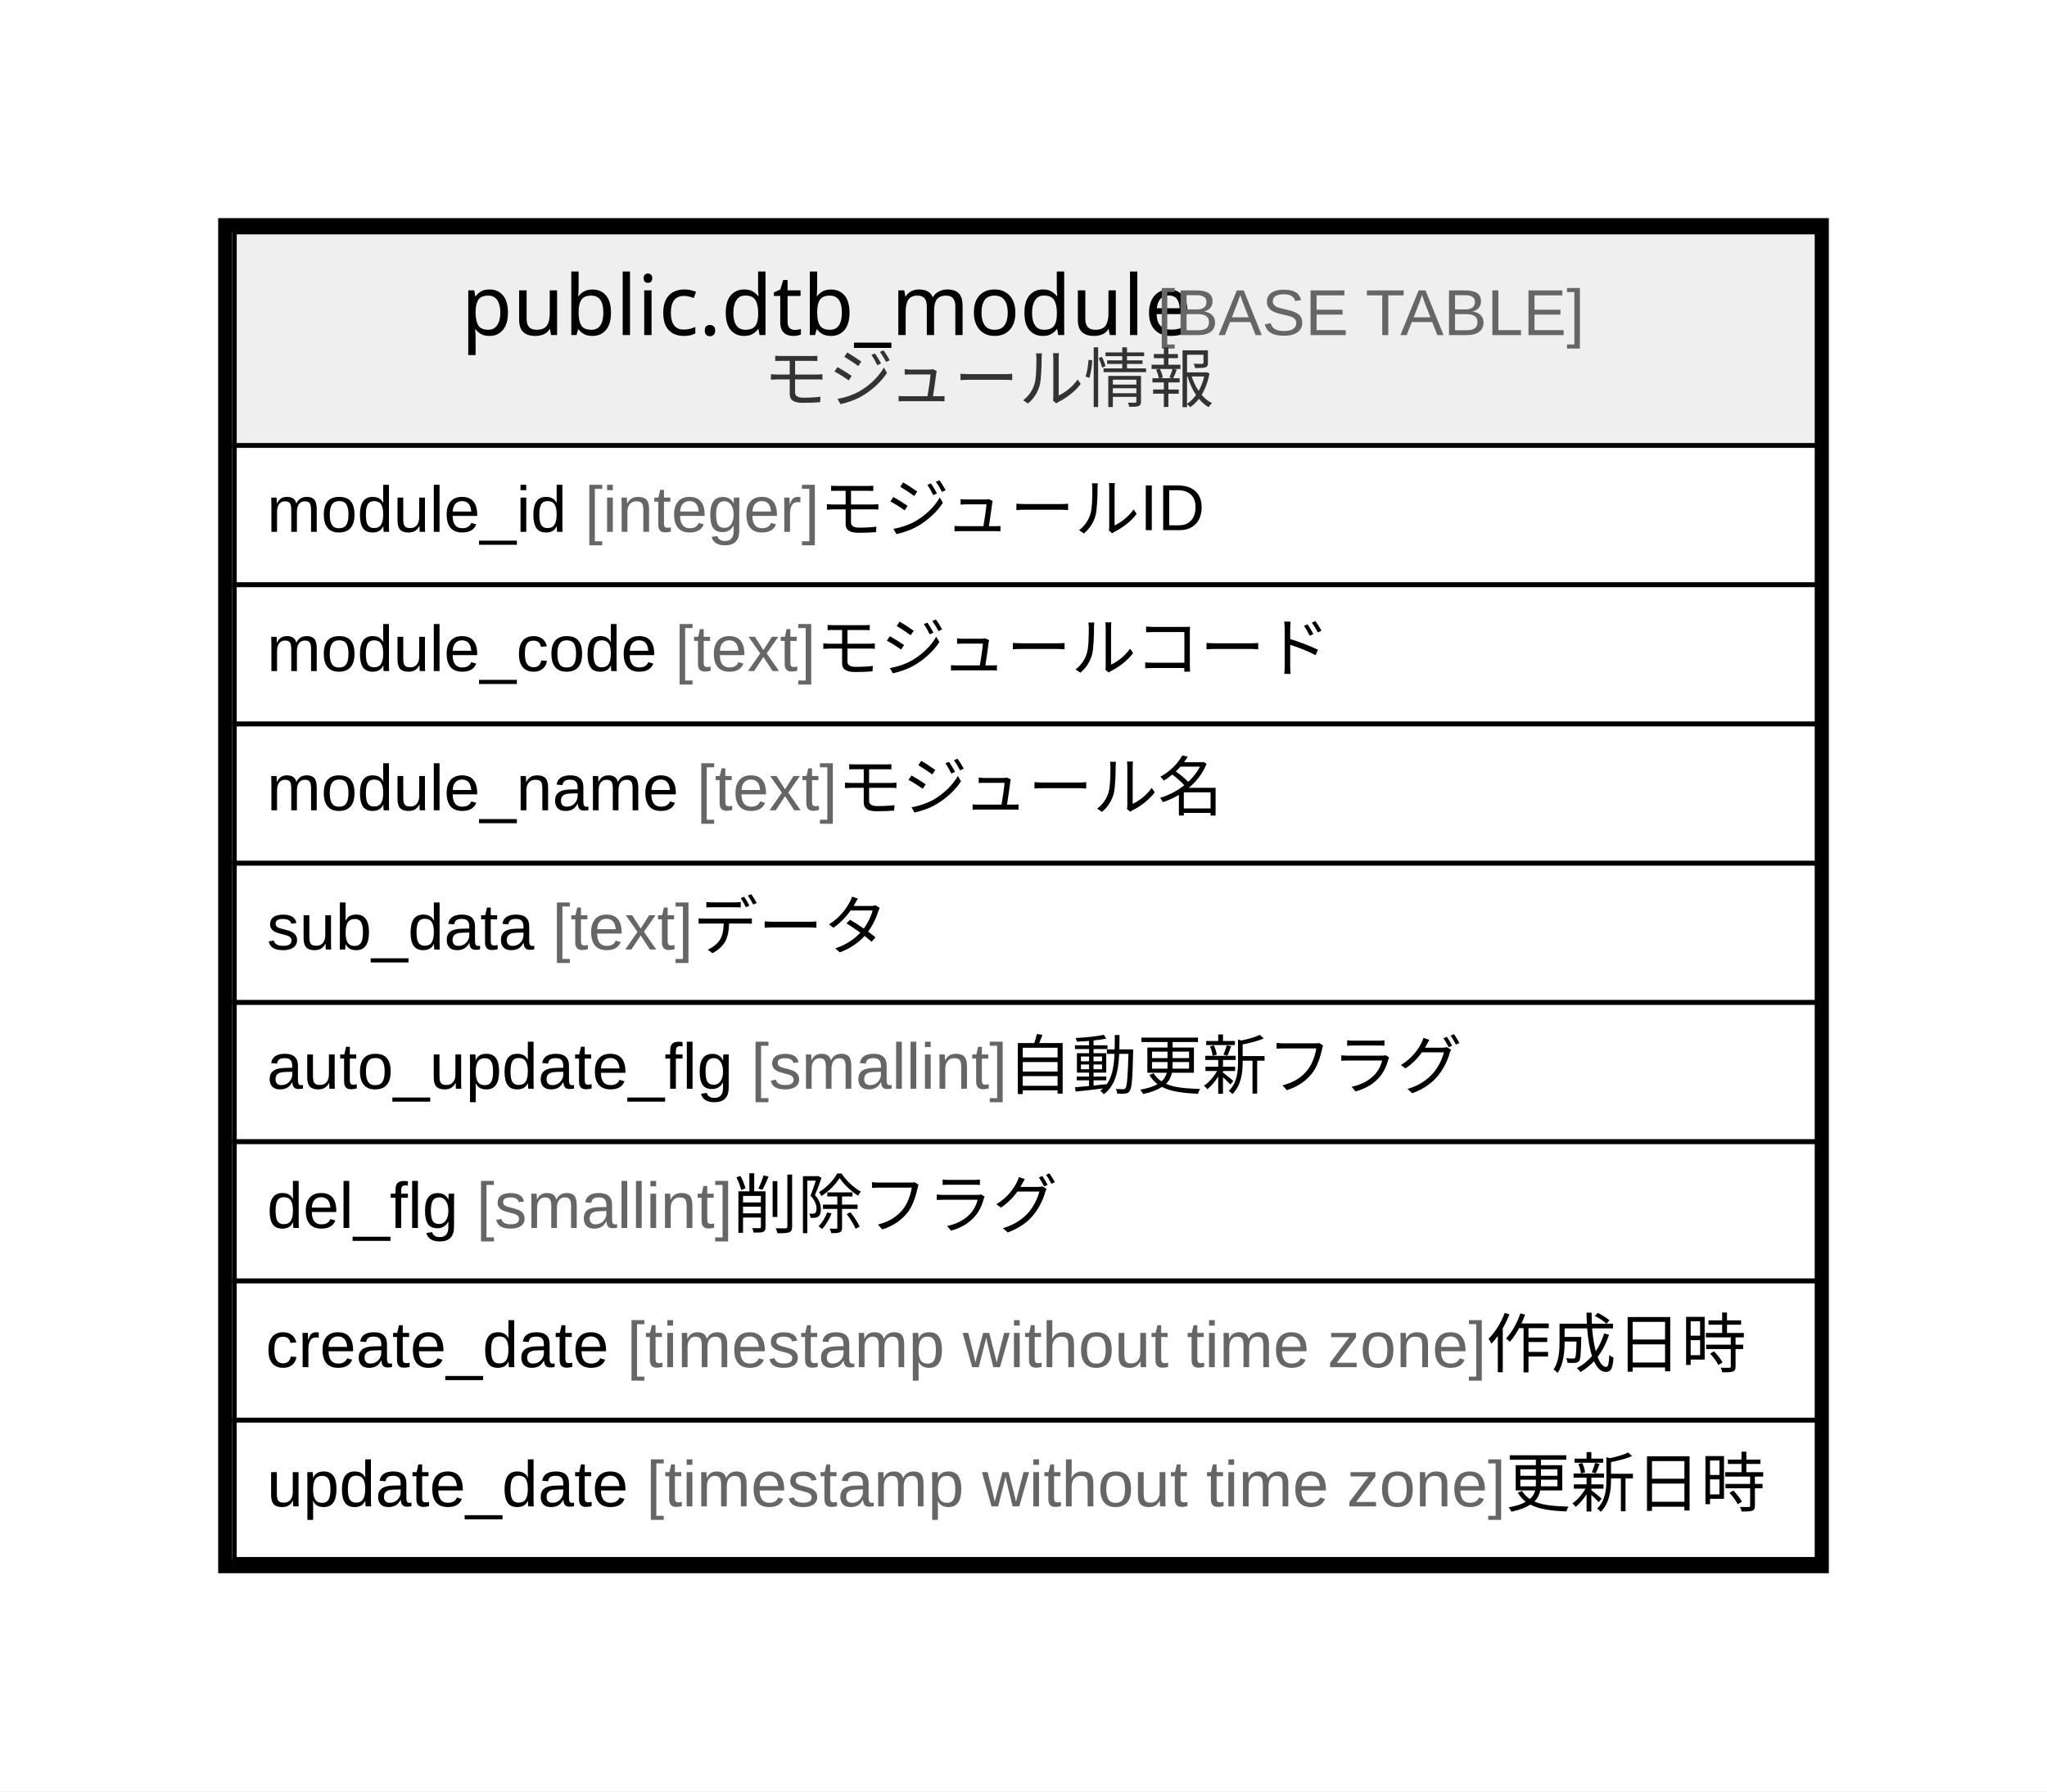
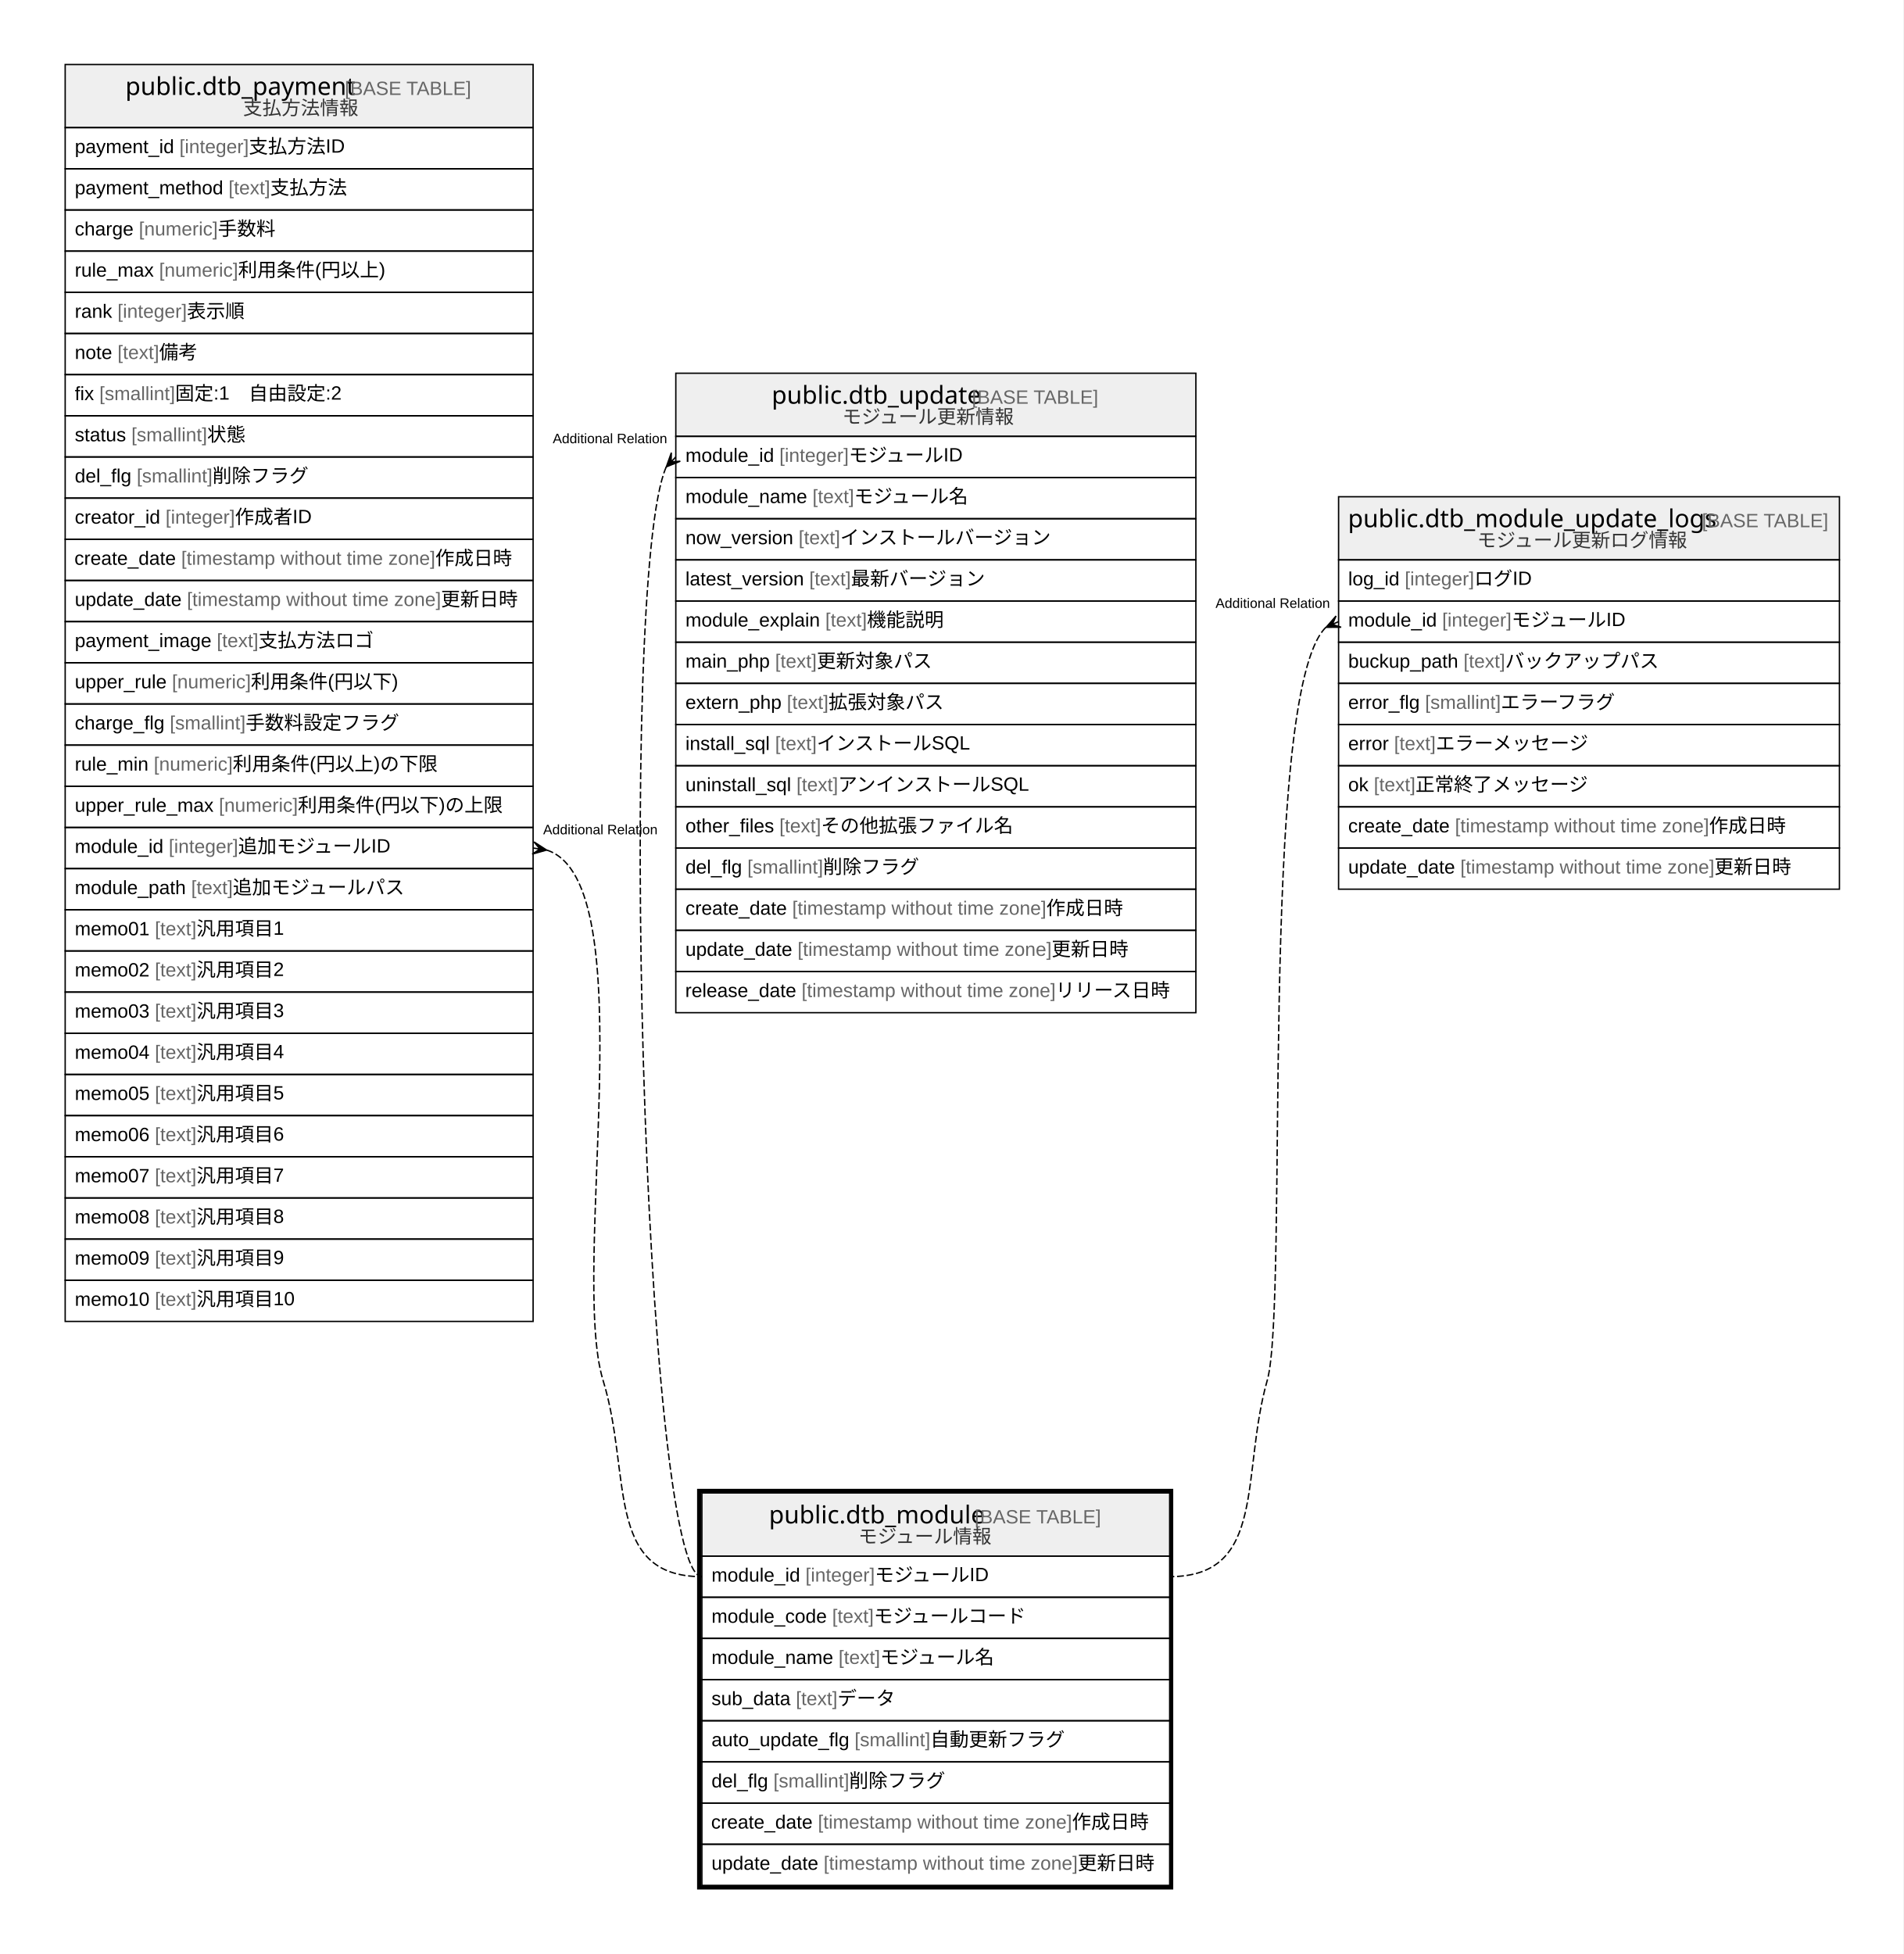
- <svg xmlns="http://www.w3.org/2000/svg" width="441pt" height="386pt" viewBox="0.00 0.00 441.00 386.00">
-   <g id="graph0" class="graph" transform="scale(1 1) rotate(0) translate(4 382)">
-     <polygon fill="#ffffff" stroke="transparent" points="-4,4 -4,-382 437,-382 437,4 -4,4" />
+ <svg xmlns="http://www.w3.org/2000/svg" width="1387pt" height="1424pt" viewBox="0.00 0.00 1387.00 1424.00">
+   <g id="graph0" class="graph" transform="scale(1 1) rotate(0) translate(4 1420)">
+     <polygon fill="#ffffff" stroke="transparent" points="-4,4 -4,-1420 1383,-1420 1383,4 -4,4" />
    <g id="node1" class="node">
-       <polygon fill="#efefef" stroke="transparent" points="46.5,-286 46.5,-332 387.5,-332 387.5,-286 46.5,-286" />
-       <polygon fill="none" stroke="#000000" points="46.5,-286 46.5,-332 387.5,-332 387.5,-286 46.5,-286" />
-       <text text-anchor="start" x="95.353" y="-309.8" font-family="Arial Bold" font-size="18.00" fill="#000000">public.dtb_module</text>
-       <text text-anchor="start" x="241.394" y="-309.8" font-family="Arial" font-size="14.00" fill="#000000"> </text>
-       <text text-anchor="start" x="245.284" y="-309.8" font-family="Arial" font-size="14.00" fill="#666666">[BASE TABLE]</text>
-       <text text-anchor="start" x="160.482" y="-295.4" font-family="Arial" font-size="14.00" fill="#333333">モジュール情報</text>
-       <polygon fill="none" stroke="#000000" points="46.5,-256 46.5,-286 387.5,-286 387.5,-256 46.5,-256" />
-       <text text-anchor="start" x="53.5" y="-267.4" font-family="Arial" font-size="14.00" fill="#000000">module_id </text>
-       <text text-anchor="start" x="121.96" y="-267.4" font-family="Arial" font-size="14.00" fill="#666666">[integer]</text>
-       <text text-anchor="start" x="172.529" y="-267.4" font-family="Arial" font-size="14.00" fill="#000000"> モジュールID</text>
-       <polygon fill="none" stroke="#000000" points="46.5,-226 46.5,-256 387.5,-256 387.5,-226 46.5,-226" />
-       <text text-anchor="start" x="53.5" y="-237.4" font-family="Arial" font-size="14.00" fill="#000000">module_code </text>
-       <text text-anchor="start" x="141.419" y="-237.4" font-family="Arial" font-size="14.00" fill="#666666">[text]</text>
-       <text text-anchor="start" x="171.764" y="-237.4" font-family="Arial" font-size="14.00" fill="#000000"> モジュールコード</text>
-       <polygon fill="none" stroke="#000000" points="46.5,-196 46.5,-226 387.5,-226 387.5,-196 46.5,-196" />
-       <text text-anchor="start" x="53.5" y="-207.4" font-family="Arial" font-size="14.00" fill="#000000">module_name </text>
-       <text text-anchor="start" x="146.079" y="-207.4" font-family="Arial" font-size="14.00" fill="#666666">[text]</text>
-       <text text-anchor="start" x="176.424" y="-207.4" font-family="Arial" font-size="14.00" fill="#000000"> モジュール名</text>
-       <polygon fill="none" stroke="#000000" points="46.5,-166 46.5,-196 387.5,-196 387.5,-166 46.5,-166" />
-       <text text-anchor="start" x="53.5" y="-177.4" font-family="Arial" font-size="14.00" fill="#000000">sub_data </text>
-       <text text-anchor="start" x="114.977" y="-177.4" font-family="Arial" font-size="14.00" fill="#666666">[text]</text>
-       <text text-anchor="start" x="145.322" y="-177.4" font-family="Arial" font-size="14.00" fill="#000000"> データ</text>
-       <polygon fill="none" stroke="#000000" points="46.5,-136 46.5,-166 387.5,-166 387.5,-136 46.5,-136" />
-       <text text-anchor="start" x="53.5" y="-147.4" font-family="Arial" font-size="14.00" fill="#000000">auto_update_flg </text>
-       <text text-anchor="start" x="157.778" y="-147.4" font-family="Arial" font-size="14.00" fill="#666666">[smallint]</text>
-       <text text-anchor="start" x="212.995" y="-147.4" font-family="Arial" font-size="14.00" fill="#000000"> 自動更新フラグ</text>
-       <polygon fill="none" stroke="#000000" points="46.5,-106 46.5,-136 387.5,-136 387.5,-106 46.5,-106" />
-       <text text-anchor="start" x="53.5" y="-117.4" font-family="Arial" font-size="14.00" fill="#000000">del_flg </text>
-       <text text-anchor="start" x="98.625" y="-117.4" font-family="Arial" font-size="14.00" fill="#666666">[smallint]</text>
-       <text text-anchor="start" x="153.842" y="-117.4" font-family="Arial" font-size="14.00" fill="#000000"> 削除フラグ</text>
-       <polygon fill="none" stroke="#000000" points="46.5,-76 46.5,-106 387.5,-106 387.5,-76 46.5,-76" />
-       <text text-anchor="start" x="53.235" y="-87.4" font-family="Arial" font-size="14.00" fill="#000000">create_date </text>
-       <text text-anchor="start" x="131.046" y="-87.4" font-family="Arial" font-size="14.00" fill="#666666">[timestamp without time zone]</text>
-       <text text-anchor="start" x="316.186" y="-87.4" font-family="Arial" font-size="14.00" fill="#000000"> 作成日時</text>
-       <polygon fill="none" stroke="#000000" points="46.5,-46 46.5,-76 387.5,-76 387.5,-46 46.5,-46" />
-       <text text-anchor="start" x="53.5" y="-57.4" font-family="Arial" font-size="14.00" fill="#000000">update_date </text>
-       <text text-anchor="start" x="135.215" y="-57.4" font-family="Arial" font-size="14.00" fill="#666666">[timestamp without time zone]</text>
-       <text text-anchor="start" x="320.355" y="-57.4" font-family="Arial" font-size="14.00" fill="#000000"> 更新日時</text>
-       <polygon fill="none" stroke="#000000" stroke-width="3" points="44.5,-44.5 44.5,-333.5 388.5,-333.5 388.5,-44.5 44.5,-44.5" />
+       <polygon fill="#efefef" stroke="transparent" points="507.5,-286 507.5,-332 848.5,-332 848.5,-286 507.5,-286" />
+       <polygon fill="none" stroke="#000000" points="507.5,-286 507.5,-332 848.5,-332 848.5,-286 507.5,-286" />
+       <text text-anchor="start" x="556.352" y="-309.8" font-family="Arial Bold" font-size="18.00" fill="#000000">public.dtb_module</text>
+       <text text-anchor="start" x="702.394" y="-309.8" font-family="Arial" font-size="14.00" fill="#000000"> </text>
+       <text text-anchor="start" x="706.284" y="-309.8" font-family="Arial" font-size="14.00" fill="#666666">[BASE TABLE]</text>
+       <text text-anchor="start" x="621.482" y="-295.4" font-family="Arial" font-size="14.00" fill="#333333">モジュール情報</text>
+       <polygon fill="none" stroke="#000000" points="507.5,-256 507.5,-286 848.5,-286 848.5,-256 507.5,-256" />
+       <text text-anchor="start" x="514.5" y="-267.4" font-family="Arial" font-size="14.00" fill="#000000">module_id </text>
+       <text text-anchor="start" x="582.96" y="-267.4" font-family="Arial" font-size="14.00" fill="#666666">[integer]</text>
+       <text text-anchor="start" x="633.529" y="-267.4" font-family="Arial" font-size="14.00" fill="#000000"> モジュールID</text>
+       <polygon fill="none" stroke="#000000" points="507.5,-226 507.5,-256 848.5,-256 848.5,-226 507.5,-226" />
+       <text text-anchor="start" x="514.5" y="-237.4" font-family="Arial" font-size="14.00" fill="#000000">module_code </text>
+       <text text-anchor="start" x="602.419" y="-237.4" font-family="Arial" font-size="14.00" fill="#666666">[text]</text>
+       <text text-anchor="start" x="632.764" y="-237.4" font-family="Arial" font-size="14.00" fill="#000000"> モジュールコード</text>
+       <polygon fill="none" stroke="#000000" points="507.5,-196 507.5,-226 848.5,-226 848.5,-196 507.5,-196" />
+       <text text-anchor="start" x="514.5" y="-207.4" font-family="Arial" font-size="14.00" fill="#000000">module_name </text>
+       <text text-anchor="start" x="607.079" y="-207.4" font-family="Arial" font-size="14.00" fill="#666666">[text]</text>
+       <text text-anchor="start" x="637.424" y="-207.4" font-family="Arial" font-size="14.00" fill="#000000"> モジュール名</text>
+       <polygon fill="none" stroke="#000000" points="507.5,-166 507.5,-196 848.5,-196 848.5,-166 507.5,-166" />
+       <text text-anchor="start" x="514.5" y="-177.4" font-family="Arial" font-size="14.00" fill="#000000">sub_data </text>
+       <text text-anchor="start" x="575.977" y="-177.4" font-family="Arial" font-size="14.00" fill="#666666">[text]</text>
+       <text text-anchor="start" x="606.322" y="-177.4" font-family="Arial" font-size="14.00" fill="#000000"> データ</text>
+       <polygon fill="none" stroke="#000000" points="507.5,-136 507.5,-166 848.5,-166 848.5,-136 507.5,-136" />
+       <text text-anchor="start" x="514.5" y="-147.4" font-family="Arial" font-size="14.00" fill="#000000">auto_update_flg </text>
+       <text text-anchor="start" x="618.778" y="-147.4" font-family="Arial" font-size="14.00" fill="#666666">[smallint]</text>
+       <text text-anchor="start" x="673.995" y="-147.4" font-family="Arial" font-size="14.00" fill="#000000"> 自動更新フラグ</text>
+       <polygon fill="none" stroke="#000000" points="507.5,-106 507.5,-136 848.5,-136 848.5,-106 507.5,-106" />
+       <text text-anchor="start" x="514.5" y="-117.4" font-family="Arial" font-size="14.00" fill="#000000">del_flg </text>
+       <text text-anchor="start" x="559.625" y="-117.4" font-family="Arial" font-size="14.00" fill="#666666">[smallint]</text>
+       <text text-anchor="start" x="614.842" y="-117.4" font-family="Arial" font-size="14.00" fill="#000000"> 削除フラグ</text>
+       <polygon fill="none" stroke="#000000" points="507.5,-76 507.5,-106 848.5,-106 848.5,-76 507.5,-76" />
+       <text text-anchor="start" x="514.235" y="-87.4" font-family="Arial" font-size="14.00" fill="#000000">create_date </text>
+       <text text-anchor="start" x="592.046" y="-87.4" font-family="Arial" font-size="14.00" fill="#666666">[timestamp without time zone]</text>
+       <text text-anchor="start" x="777.186" y="-87.4" font-family="Arial" font-size="14.00" fill="#000000"> 作成日時</text>
+       <polygon fill="none" stroke="#000000" points="507.5,-46 507.5,-76 848.5,-76 848.5,-46 507.5,-46" />
+       <text text-anchor="start" x="514.5" y="-57.4" font-family="Arial" font-size="14.00" fill="#000000">update_date </text>
+       <text text-anchor="start" x="596.215" y="-57.4" font-family="Arial" font-size="14.00" fill="#666666">[timestamp without time zone]</text>
+       <text text-anchor="start" x="781.355" y="-57.4" font-family="Arial" font-size="14.00" fill="#000000"> 更新日時</text>
+       <polygon fill="none" stroke="#000000" stroke-width="3" points="505.5,-44.5 505.5,-333.5 849.5,-333.5 849.5,-44.5 505.5,-44.5" />
+     </g>
+     <g id="node2" class="node">
+       <polygon fill="#efefef" stroke="transparent" points="43.5,-1327 43.5,-1373 384.5,-1373 384.5,-1327 43.5,-1327" />
+       <polygon fill="none" stroke="#000000" points="43.5,-1327 43.5,-1373 384.5,-1373 384.5,-1327 43.5,-1327" />
+       <text text-anchor="start" x="87.349" y="-1350.8" font-family="Arial Bold" font-size="18.00" fill="#000000">public.dtb_payment</text>
+       <text text-anchor="start" x="243.398" y="-1350.8" font-family="Arial" font-size="14.00" fill="#000000"> </text>
+       <text text-anchor="start" x="247.288" y="-1350.8" font-family="Arial" font-size="14.00" fill="#666666">[BASE TABLE]</text>
+       <text text-anchor="start" x="173.153" y="-1336.4" font-family="Arial" font-size="14.00" fill="#333333">支払方法情報</text>
+       <polygon fill="none" stroke="#000000" points="43.5,-1297 43.5,-1327 384.5,-1327 384.5,-1297 43.5,-1297" />
+       <text text-anchor="start" x="50.5" y="-1308.4" font-family="Arial" font-size="14.00" fill="#000000">payment_id </text>
+       <text text-anchor="start" x="126.744" y="-1308.4" font-family="Arial" font-size="14.00" fill="#666666">[integer]</text>
+       <text text-anchor="start" x="177.313" y="-1308.4" font-family="Arial" font-size="14.00" fill="#000000"> 支払方法ID</text>
+       <polygon fill="none" stroke="#000000" points="43.5,-1267 43.5,-1297 384.5,-1297 384.5,-1267 43.5,-1267" />
+       <text text-anchor="start" x="50.5" y="-1278.4" font-family="Arial" font-size="14.00" fill="#000000">payment_method </text>
+       <text text-anchor="start" x="162.536" y="-1278.4" font-family="Arial" font-size="14.00" fill="#666666">[text]</text>
+       <text text-anchor="start" x="192.881" y="-1278.4" font-family="Arial" font-size="14.00" fill="#000000"> 支払方法</text>
+       <polygon fill="none" stroke="#000000" points="43.5,-1237 43.5,-1267 384.5,-1267 384.5,-1237 43.5,-1237" />
+       <text text-anchor="start" x="50.5" y="-1248.4" font-family="Arial" font-size="14.00" fill="#000000">charge </text>
+       <text text-anchor="start" x="97.182" y="-1248.4" font-family="Arial" font-size="14.00" fill="#666666">[numeric]</text>
+       <text text-anchor="start" x="154.738" y="-1248.4" font-family="Arial" font-size="14.00" fill="#000000"> 手数料</text>
+       <polygon fill="none" stroke="#000000" points="43.5,-1207 43.5,-1237 384.5,-1237 384.5,-1207 43.5,-1207" />
+       <text text-anchor="start" x="50.5" y="-1218.4" font-family="Arial" font-size="14.00" fill="#000000">rule_max </text>
+       <text text-anchor="start" x="111.949" y="-1218.4" font-family="Arial" font-size="14.00" fill="#666666">[numeric]</text>
+       <text text-anchor="start" x="169.506" y="-1218.4" font-family="Arial" font-size="14.00" fill="#000000"> 利用条件(円以上)</text>
+       <polygon fill="none" stroke="#000000" points="43.5,-1177 43.5,-1207 384.5,-1207 384.5,-1177 43.5,-1177" />
+       <text text-anchor="start" x="50.5" y="-1188.4" font-family="Arial" font-size="14.00" fill="#000000">rank </text>
+       <text text-anchor="start" x="81.616" y="-1188.4" font-family="Arial" font-size="14.00" fill="#666666">[integer]</text>
+       <text text-anchor="start" x="132.186" y="-1188.4" font-family="Arial" font-size="14.00" fill="#000000"> 表示順</text>
+       <polygon fill="none" stroke="#000000" points="43.5,-1147 43.5,-1177 384.5,-1177 384.5,-1147 43.5,-1147" />
+       <text text-anchor="start" x="50.5" y="-1158.4" font-family="Arial" font-size="14.00" fill="#000000">note </text>
+       <text text-anchor="start" x="81.629" y="-1158.4" font-family="Arial" font-size="14.00" fill="#666666">[text]</text>
+       <text text-anchor="start" x="111.974" y="-1158.4" font-family="Arial" font-size="14.00" fill="#000000"> 備考</text>
+       <polygon fill="none" stroke="#000000" points="43.5,-1117 43.5,-1147 384.5,-1147 384.5,-1117 43.5,-1117" />
+       <text text-anchor="start" x="50.5" y="-1128.4" font-family="Arial" font-size="14.00" fill="#000000">fix </text>
+       <text text-anchor="start" x="68.388" y="-1128.4" font-family="Arial" font-size="14.00" fill="#666666">[smallint]</text>
+       <text text-anchor="start" x="123.605" y="-1128.4" font-family="Arial" font-size="14.00" fill="#000000"> 固定:1　自由設定:2</text>
+       <polygon fill="none" stroke="#000000" points="43.5,-1087 43.5,-1117 384.5,-1117 384.5,-1087 43.5,-1087" />
+       <text text-anchor="start" x="50.5" y="-1098.4" font-family="Arial" font-size="14.00" fill="#000000">status </text>
+       <text text-anchor="start" x="91.737" y="-1098.4" font-family="Arial" font-size="14.00" fill="#666666">[smallint]</text>
+       <text text-anchor="start" x="146.954" y="-1098.4" font-family="Arial" font-size="14.00" fill="#000000"> 状態</text>
+       <polygon fill="none" stroke="#000000" points="43.5,-1057 43.5,-1087 384.5,-1087 384.5,-1057 43.5,-1057" />
+       <text text-anchor="start" x="50.5" y="-1068.4" font-family="Arial" font-size="14.00" fill="#000000">del_flg </text>
+       <text text-anchor="start" x="95.625" y="-1068.4" font-family="Arial" font-size="14.00" fill="#666666">[smallint]</text>
+       <text text-anchor="start" x="150.842" y="-1068.4" font-family="Arial" font-size="14.00" fill="#000000"> 削除フラグ</text>
+       <polygon fill="none" stroke="#000000" points="43.5,-1027 43.5,-1057 384.5,-1057 384.5,-1027 43.5,-1027" />
+       <text text-anchor="start" x="50.5" y="-1038.4" font-family="Arial" font-size="14.00" fill="#000000">creator_id </text>
+       <text text-anchor="start" x="116.622" y="-1038.4" font-family="Arial" font-size="14.00" fill="#666666">[integer]</text>
+       <text text-anchor="start" x="167.191" y="-1038.4" font-family="Arial" font-size="14.00" fill="#000000"> 作成者ID</text>
+       <polygon fill="none" stroke="#000000" points="43.5,-997 43.5,-1027 384.5,-1027 384.5,-997 43.5,-997" />
+       <text text-anchor="start" x="50.235" y="-1008.4" font-family="Arial" font-size="14.00" fill="#000000">create_date </text>
+       <text text-anchor="start" x="128.046" y="-1008.4" font-family="Arial" font-size="14.00" fill="#666666">[timestamp without time zone]</text>
+       <text text-anchor="start" x="313.186" y="-1008.4" font-family="Arial" font-size="14.00" fill="#000000"> 作成日時</text>
+       <polygon fill="none" stroke="#000000" points="43.5,-967 43.5,-997 384.5,-997 384.5,-967 43.5,-967" />
+       <text text-anchor="start" x="50.5" y="-978.4" font-family="Arial" font-size="14.00" fill="#000000">update_date </text>
+       <text text-anchor="start" x="132.215" y="-978.4" font-family="Arial" font-size="14.00" fill="#666666">[timestamp without time zone]</text>
+       <text text-anchor="start" x="317.355" y="-978.4" font-family="Arial" font-size="14.00" fill="#000000"> 更新日時</text>
+       <polygon fill="none" stroke="#000000" points="43.5,-937 43.5,-967 384.5,-967 384.5,-937 43.5,-937" />
+       <text text-anchor="start" x="50.5" y="-948.4" font-family="Arial" font-size="14.00" fill="#000000">payment_image </text>
+       <text text-anchor="start" x="153.97" y="-948.4" font-family="Arial" font-size="14.00" fill="#666666">[text]</text>
+       <text text-anchor="start" x="184.315" y="-948.4" font-family="Arial" font-size="14.00" fill="#000000"> 支払方法ロゴ</text>
+       <polygon fill="none" stroke="#000000" points="43.5,-907 43.5,-937 384.5,-937 384.5,-907 43.5,-907" />
+       <text text-anchor="start" x="50.5" y="-918.4" font-family="Arial" font-size="14.00" fill="#000000">upper_rule </text>
+       <text text-anchor="start" x="121.297" y="-918.4" font-family="Arial" font-size="14.00" fill="#666666">[numeric]</text>
+       <text text-anchor="start" x="178.853" y="-918.4" font-family="Arial" font-size="14.00" fill="#000000"> 利用条件(円以下)</text>
+       <polygon fill="none" stroke="#000000" points="43.5,-877 43.5,-907 384.5,-907 384.5,-877 43.5,-877" />
+       <text text-anchor="start" x="50.5" y="-888.4" font-family="Arial" font-size="14.00" fill="#000000">charge_flg </text>
+       <text text-anchor="start" x="119.744" y="-888.4" font-family="Arial" font-size="14.00" fill="#666666">[smallint]</text>
+       <text text-anchor="start" x="174.961" y="-888.4" font-family="Arial" font-size="14.00" fill="#000000"> 手数料設定フラグ</text>
+       <polygon fill="none" stroke="#000000" points="43.5,-847 43.5,-877 384.5,-877 384.5,-847 43.5,-847" />
+       <text text-anchor="start" x="50.5" y="-858.4" font-family="Arial" font-size="14.00" fill="#000000">rule_min </text>
+       <text text-anchor="start" x="108.055" y="-858.4" font-family="Arial" font-size="14.00" fill="#666666">[numeric]</text>
+       <text text-anchor="start" x="165.612" y="-858.4" font-family="Arial" font-size="14.00" fill="#000000"> 利用条件(円以上)の下限</text>
+       <polygon fill="none" stroke="#000000" points="43.5,-817 43.5,-847 384.5,-847 384.5,-817 43.5,-817" />
+       <text text-anchor="start" x="50.5" y="-828.4" font-family="Arial" font-size="14.00" fill="#000000">upper_rule_max </text>
+       <text text-anchor="start" x="155.522" y="-828.4" font-family="Arial" font-size="14.00" fill="#666666">[numeric]</text>
+       <text text-anchor="start" x="213.079" y="-828.4" font-family="Arial" font-size="14.00" fill="#000000"> 利用条件(円以下)の上限</text>
+       <polygon fill="none" stroke="#000000" points="43.5,-787 43.5,-817 384.5,-817 384.5,-787 43.5,-787" />
+       <text text-anchor="start" x="50.5" y="-798.4" font-family="Arial" font-size="14.00" fill="#000000">module_id </text>
+       <text text-anchor="start" x="118.96" y="-798.4" font-family="Arial" font-size="14.00" fill="#666666">[integer]</text>
+       <text text-anchor="start" x="169.529" y="-798.4" font-family="Arial" font-size="14.00" fill="#000000"> 追加モジュールID</text>
+       <polygon fill="none" stroke="#000000" points="43.5,-757 43.5,-787 384.5,-787 384.5,-757 43.5,-757" />
+       <text text-anchor="start" x="50.5" y="-768.4" font-family="Arial" font-size="14.00" fill="#000000">module_path </text>
+       <text text-anchor="start" x="135.309" y="-768.4" font-family="Arial" font-size="14.00" fill="#666666">[text]</text>
+       <text text-anchor="start" x="165.654" y="-768.4" font-family="Arial" font-size="14.00" fill="#000000"> 追加モジュールパス</text>
+       <polygon fill="none" stroke="#000000" points="43.5,-727 43.5,-757 384.5,-757 384.5,-727 43.5,-727" />
+       <text text-anchor="start" x="50.5" y="-738.4" font-family="Arial" font-size="14.00" fill="#000000">memo01 </text>
+       <text text-anchor="start" x="108.842" y="-738.4" font-family="Arial" font-size="14.00" fill="#666666">[text]</text>
+       <text text-anchor="start" x="139.187" y="-738.4" font-family="Arial" font-size="14.00" fill="#000000"> 汎用項目1</text>
+       <polygon fill="none" stroke="#000000" points="43.5,-697 43.5,-727 384.5,-727 384.5,-697 43.5,-697" />
+       <text text-anchor="start" x="50.5" y="-708.4" font-family="Arial" font-size="14.00" fill="#000000">memo02 </text>
+       <text text-anchor="start" x="108.842" y="-708.4" font-family="Arial" font-size="14.00" fill="#666666">[text]</text>
+       <text text-anchor="start" x="139.187" y="-708.4" font-family="Arial" font-size="14.00" fill="#000000"> 汎用項目2</text>
+       <polygon fill="none" stroke="#000000" points="43.5,-667 43.5,-697 384.5,-697 384.5,-667 43.5,-667" />
+       <text text-anchor="start" x="50.5" y="-678.4" font-family="Arial" font-size="14.00" fill="#000000">memo03 </text>
+       <text text-anchor="start" x="108.842" y="-678.4" font-family="Arial" font-size="14.00" fill="#666666">[text]</text>
+       <text text-anchor="start" x="139.187" y="-678.4" font-family="Arial" font-size="14.00" fill="#000000"> 汎用項目3</text>
+       <polygon fill="none" stroke="#000000" points="43.5,-637 43.5,-667 384.5,-667 384.5,-637 43.5,-637" />
+       <text text-anchor="start" x="50.5" y="-648.4" font-family="Arial" font-size="14.00" fill="#000000">memo04 </text>
+       <text text-anchor="start" x="108.842" y="-648.4" font-family="Arial" font-size="14.00" fill="#666666">[text]</text>
+       <text text-anchor="start" x="139.187" y="-648.4" font-family="Arial" font-size="14.00" fill="#000000"> 汎用項目4</text>
+       <polygon fill="none" stroke="#000000" points="43.5,-607 43.5,-637 384.5,-637 384.5,-607 43.5,-607" />
+       <text text-anchor="start" x="50.5" y="-618.4" font-family="Arial" font-size="14.00" fill="#000000">memo05 </text>
+       <text text-anchor="start" x="108.842" y="-618.4" font-family="Arial" font-size="14.00" fill="#666666">[text]</text>
+       <text text-anchor="start" x="139.187" y="-618.4" font-family="Arial" font-size="14.00" fill="#000000"> 汎用項目5</text>
+       <polygon fill="none" stroke="#000000" points="43.5,-577 43.5,-607 384.5,-607 384.5,-577 43.5,-577" />
+       <text text-anchor="start" x="50.5" y="-588.4" font-family="Arial" font-size="14.00" fill="#000000">memo06 </text>
+       <text text-anchor="start" x="108.842" y="-588.4" font-family="Arial" font-size="14.00" fill="#666666">[text]</text>
+       <text text-anchor="start" x="139.187" y="-588.4" font-family="Arial" font-size="14.00" fill="#000000"> 汎用項目6</text>
+       <polygon fill="none" stroke="#000000" points="43.5,-547 43.5,-577 384.5,-577 384.5,-547 43.5,-547" />
+       <text text-anchor="start" x="50.5" y="-558.4" font-family="Arial" font-size="14.00" fill="#000000">memo07 </text>
+       <text text-anchor="start" x="108.842" y="-558.4" font-family="Arial" font-size="14.00" fill="#666666">[text]</text>
+       <text text-anchor="start" x="139.187" y="-558.4" font-family="Arial" font-size="14.00" fill="#000000"> 汎用項目7</text>
+       <polygon fill="none" stroke="#000000" points="43.5,-517 43.5,-547 384.5,-547 384.5,-517 43.5,-517" />
+       <text text-anchor="start" x="50.5" y="-528.4" font-family="Arial" font-size="14.00" fill="#000000">memo08 </text>
+       <text text-anchor="start" x="108.842" y="-528.4" font-family="Arial" font-size="14.00" fill="#666666">[text]</text>
+       <text text-anchor="start" x="139.187" y="-528.4" font-family="Arial" font-size="14.00" fill="#000000"> 汎用項目8</text>
+       <polygon fill="none" stroke="#000000" points="43.5,-487 43.5,-517 384.5,-517 384.5,-487 43.5,-487" />
+       <text text-anchor="start" x="50.5" y="-498.4" font-family="Arial" font-size="14.00" fill="#000000">memo09 </text>
+       <text text-anchor="start" x="108.842" y="-498.4" font-family="Arial" font-size="14.00" fill="#666666">[text]</text>
+       <text text-anchor="start" x="139.187" y="-498.4" font-family="Arial" font-size="14.00" fill="#000000"> 汎用項目9</text>
+       <polygon fill="none" stroke="#000000" points="43.5,-457 43.5,-487 384.5,-487 384.5,-457 43.5,-457" />
+       <text text-anchor="start" x="50.5" y="-468.4" font-family="Arial" font-size="14.00" fill="#000000">memo10 </text>
+       <text text-anchor="start" x="108.842" y="-468.4" font-family="Arial" font-size="14.00" fill="#666666">[text]</text>
+       <text text-anchor="start" x="139.187" y="-468.4" font-family="Arial" font-size="14.00" fill="#000000"> 汎用項目10</text>
+     </g>
+     <g id="edge1" class="edge">
+       <path fill="none" stroke="#000000" stroke-dasharray="5,2" d="M394.467,-800.498C466.562,-777.363 410.969,-493.707 435.5,-414 456.431,-345.991 436.343,-271 507.5,-271" />
+       <polygon fill="#000000" stroke="#000000" points="394.388,-800.51 383.829,-797.55 389.444,-801.255 384.5,-802 384.5,-802 384.5,-802 389.444,-801.255 385.171,-806.45 394.388,-800.51 394.388,-800.51" />
+       <text text-anchor="start" x="391.825" y="-812" font-family="Arial" font-size="10.00" fill="#000000">Additional Relation</text>
+     </g>
+     <g id="node3" class="node">
+       <polygon fill="#efefef" stroke="transparent" points="488.5,-1102 488.5,-1148 867.5,-1148 867.5,-1102 488.5,-1102" />
+       <polygon fill="none" stroke="#000000" points="488.5,-1102 488.5,-1148 867.5,-1148 867.5,-1102 488.5,-1102" />
+       <text text-anchor="start" x="558.341" y="-1125.8" font-family="Arial Bold" font-size="18.00" fill="#000000">public.dtb_update</text>
+       <text text-anchor="start" x="700.405" y="-1125.8" font-family="Arial" font-size="14.00" fill="#000000"> </text>
+       <text text-anchor="start" x="704.295" y="-1125.8" font-family="Arial" font-size="14.00" fill="#666666">[BASE TABLE]</text>
+       <text text-anchor="start" x="609.81" y="-1111.4" font-family="Arial" font-size="14.00" fill="#333333">モジュール更新情報</text>
+       <polygon fill="none" stroke="#000000" points="488.5,-1072 488.5,-1102 867.5,-1102 867.5,-1072 488.5,-1072" />
+       <text text-anchor="start" x="495.5" y="-1083.4" font-family="Arial" font-size="14.00" fill="#000000">module_id </text>
+       <text text-anchor="start" x="563.96" y="-1083.4" font-family="Arial" font-size="14.00" fill="#666666">[integer]</text>
+       <text text-anchor="start" x="614.529" y="-1083.4" font-family="Arial" font-size="14.00" fill="#000000"> モジュールID</text>
+       <polygon fill="none" stroke="#000000" points="488.5,-1042 488.5,-1072 867.5,-1072 867.5,-1042 488.5,-1042" />
+       <text text-anchor="start" x="495.5" y="-1053.4" font-family="Arial" font-size="14.00" fill="#000000">module_name </text>
+       <text text-anchor="start" x="588.079" y="-1053.4" font-family="Arial" font-size="14.00" fill="#666666">[text]</text>
+       <text text-anchor="start" x="618.424" y="-1053.4" font-family="Arial" font-size="14.00" fill="#000000"> モジュール名</text>
+       <polygon fill="none" stroke="#000000" points="488.5,-1012 488.5,-1042 867.5,-1042 867.5,-1012 488.5,-1012" />
+       <text text-anchor="start" x="495.5" y="-1023.4" font-family="Arial" font-size="14.00" fill="#000000">now_version </text>
+       <text text-anchor="start" x="577.96" y="-1023.4" font-family="Arial" font-size="14.00" fill="#666666">[text]</text>
+       <text text-anchor="start" x="608.305" y="-1023.4" font-family="Arial" font-size="14.00" fill="#000000"> インストールバージョン</text>
+       <polygon fill="none" stroke="#000000" points="488.5,-982 488.5,-1012 867.5,-1012 867.5,-982 488.5,-982" />
+       <text text-anchor="start" x="495.5" y="-993.4" font-family="Arial" font-size="14.00" fill="#000000">latest_version </text>
+       <text text-anchor="start" x="585.741" y="-993.4" font-family="Arial" font-size="14.00" fill="#666666">[text]</text>
+       <text text-anchor="start" x="616.086" y="-993.4" font-family="Arial" font-size="14.00" fill="#000000"> 最新バージョン</text>
+       <polygon fill="none" stroke="#000000" points="488.5,-952 488.5,-982 867.5,-982 867.5,-952 488.5,-952" />
+       <text text-anchor="start" x="495.5" y="-963.4" font-family="Arial" font-size="14.00" fill="#000000">module_explain </text>
+       <text text-anchor="start" x="597.414" y="-963.4" font-family="Arial" font-size="14.00" fill="#666666">[text]</text>
+       <text text-anchor="start" x="627.759" y="-963.4" font-family="Arial" font-size="14.00" fill="#000000"> 機能説明</text>
+       <polygon fill="none" stroke="#000000" points="488.5,-922 488.5,-952 867.5,-952 867.5,-922 488.5,-922" />
+       <text text-anchor="start" x="495.5" y="-933.4" font-family="Arial" font-size="14.00" fill="#000000">main_php </text>
+       <text text-anchor="start" x="560.853" y="-933.4" font-family="Arial" font-size="14.00" fill="#666666">[text]</text>
+       <text text-anchor="start" x="591.198" y="-933.4" font-family="Arial" font-size="14.00" fill="#000000"> 更新対象パス</text>
+       <polygon fill="none" stroke="#000000" points="488.5,-892 488.5,-922 867.5,-922 867.5,-892 488.5,-892" />
+       <text text-anchor="start" x="495.5" y="-903.4" font-family="Arial" font-size="14.00" fill="#000000">extern_php </text>
+       <text text-anchor="start" x="569.42" y="-903.4" font-family="Arial" font-size="14.00" fill="#666666">[text]</text>
+       <text text-anchor="start" x="599.765" y="-903.4" font-family="Arial" font-size="14.00" fill="#000000"> 拡張対象パス</text>
+       <polygon fill="none" stroke="#000000" points="488.5,-862 488.5,-892 867.5,-892 867.5,-862 488.5,-862" />
+       <text text-anchor="start" x="495.5" y="-873.4" font-family="Arial" font-size="14.00" fill="#000000">install_sql </text>
+       <text text-anchor="start" x="560.838" y="-873.4" font-family="Arial" font-size="14.00" fill="#666666">[text]</text>
+       <text text-anchor="start" x="591.183" y="-873.4" font-family="Arial" font-size="14.00" fill="#000000"> インストールSQL</text>
+       <polygon fill="none" stroke="#000000" points="488.5,-832 488.5,-862 867.5,-862 867.5,-832 488.5,-832" />
+       <text text-anchor="start" x="495.5" y="-843.4" font-family="Arial" font-size="14.00" fill="#000000">uninstall_sql </text>
+       <text text-anchor="start" x="576.403" y="-843.4" font-family="Arial" font-size="14.00" fill="#666666">[text]</text>
+       <text text-anchor="start" x="606.748" y="-843.4" font-family="Arial" font-size="14.00" fill="#000000"> アンインストールSQL</text>
+       <polygon fill="none" stroke="#000000" points="488.5,-802 488.5,-832 867.5,-832 867.5,-802 488.5,-802" />
+       <text text-anchor="start" x="495.5" y="-813.4" font-family="Arial" font-size="14.00" fill="#000000">other_files </text>
+       <text text-anchor="start" x="563.959" y="-813.4" font-family="Arial" font-size="14.00" fill="#666666">[text]</text>
+       <text text-anchor="start" x="594.304" y="-813.4" font-family="Arial" font-size="14.00" fill="#000000"> その他拡張ファイル名</text>
+       <polygon fill="none" stroke="#000000" points="488.5,-772 488.5,-802 867.5,-802 867.5,-772 488.5,-772" />
+       <text text-anchor="start" x="495.5" y="-783.4" font-family="Arial" font-size="14.00" fill="#000000">del_flg </text>
+       <text text-anchor="start" x="540.625" y="-783.4" font-family="Arial" font-size="14.00" fill="#666666">[smallint]</text>
+       <text text-anchor="start" x="595.842" y="-783.4" font-family="Arial" font-size="14.00" fill="#000000"> 削除フラグ</text>
+       <polygon fill="none" stroke="#000000" points="488.5,-742 488.5,-772 867.5,-772 867.5,-742 488.5,-742" />
+       <text text-anchor="start" x="495.5" y="-753.4" font-family="Arial" font-size="14.00" fill="#000000">create_date </text>
+       <text text-anchor="start" x="573.311" y="-753.4" font-family="Arial" font-size="14.00" fill="#666666">[timestamp without time zone]</text>
+       <text text-anchor="start" x="758.451" y="-753.4" font-family="Arial" font-size="14.00" fill="#000000"> 作成日時</text>
+       <polygon fill="none" stroke="#000000" points="488.5,-712 488.5,-742 867.5,-742 867.5,-712 488.5,-712" />
+       <text text-anchor="start" x="495.5" y="-723.4" font-family="Arial" font-size="14.00" fill="#000000">update_date </text>
+       <text text-anchor="start" x="577.215" y="-723.4" font-family="Arial" font-size="14.00" fill="#666666">[timestamp without time zone]</text>
+       <text text-anchor="start" x="762.355" y="-723.4" font-family="Arial" font-size="14.00" fill="#000000"> 更新日時</text>
+       <polygon fill="none" stroke="#000000" points="488.5,-682 488.5,-712 867.5,-712 867.5,-682 488.5,-682" />
+       <text text-anchor="start" x="495.333" y="-693.4" font-family="Arial" font-size="14.00" fill="#000000">release_date </text>
+       <text text-anchor="start" x="580.142" y="-693.4" font-family="Arial" font-size="14.00" fill="#666666">[timestamp without time zone]</text>
+       <text text-anchor="start" x="765.282" y="-693.4" font-family="Arial" font-size="14.00" fill="#000000"> リリース日時</text>
+     </g>
+     <g id="edge2" class="edge">
+       <path fill="none" stroke="#000000" stroke-dasharray="5,2" d="M481.519,-1079.696C445.351,-998.685 464.678,-271 507.5,-271" />
+       <polygon fill="#000000" stroke="#000000" points="481.591,-1079.771 485.247,-1090.109 485.045,-1083.386 488.5,-1087 488.5,-1087 488.5,-1087 485.045,-1083.386 491.753,-1083.891 481.591,-1079.771 481.591,-1079.771" />
+       <text text-anchor="start" x="398.825" y="-1097" font-family="Arial" font-size="10.00" fill="#000000">Additional Relation</text>
+     </g>
+     <g id="node4" class="node">
+       <polygon fill="#efefef" stroke="transparent" points="971.5,-1012 971.5,-1058 1336.5,-1058 1336.5,-1012 971.5,-1012" />
+       <polygon fill="none" stroke="#000000" points="971.5,-1012 971.5,-1058 1336.5,-1058 1336.5,-1012 971.5,-1012" />
+       <text text-anchor="start" x="978.326" y="-1035.8" font-family="Arial Bold" font-size="18.00" fill="#000000">public.dtb_module_update_logs</text>
+       <text text-anchor="start" x="1232.42" y="-1035.8" font-family="Arial" font-size="14.00" fill="#000000"> </text>
+       <text text-anchor="start" x="1236.31" y="-1035.8" font-family="Arial" font-size="14.00" fill="#666666">[BASE TABLE]</text>
+       <text text-anchor="start" x="1072.465" y="-1021.4" font-family="Arial" font-size="14.00" fill="#333333">モジュール更新ログ情報</text>
+       <polygon fill="none" stroke="#000000" points="971.5,-982 971.5,-1012 1336.5,-1012 1336.5,-982 971.5,-982" />
+       <text text-anchor="start" x="978.5" y="-993.4" font-family="Arial" font-size="14.00" fill="#000000">log_id </text>
+       <text text-anchor="start" x="1019.734" y="-993.4" font-family="Arial" font-size="14.00" fill="#666666">[integer]</text>
+       <text text-anchor="start" x="1070.304" y="-993.4" font-family="Arial" font-size="14.00" fill="#000000"> ログID</text>
+       <polygon fill="none" stroke="#000000" points="971.5,-952 971.5,-982 1336.5,-982 1336.5,-952 971.5,-952" />
+       <text text-anchor="start" x="978.5" y="-963.4" font-family="Arial" font-size="14.00" fill="#000000">module_id </text>
+       <text text-anchor="start" x="1046.96" y="-963.4" font-family="Arial" font-size="14.00" fill="#666666">[integer]</text>
+       <text text-anchor="start" x="1097.529" y="-963.4" font-family="Arial" font-size="14.00" fill="#000000"> モジュールID</text>
+       <polygon fill="none" stroke="#000000" points="971.5,-922 971.5,-952 1336.5,-952 1336.5,-922 971.5,-922" />
+       <text text-anchor="start" x="978.5" y="-933.4" font-family="Arial" font-size="14.00" fill="#000000">buckup_path </text>
+       <text text-anchor="start" x="1062.542" y="-933.4" font-family="Arial" font-size="14.00" fill="#666666">[text]</text>
+       <text text-anchor="start" x="1092.887" y="-933.4" font-family="Arial" font-size="14.00" fill="#000000"> バックアップパス</text>
+       <polygon fill="none" stroke="#000000" points="971.5,-892 971.5,-922 1336.5,-922 1336.5,-892 971.5,-892" />
+       <text text-anchor="start" x="978.5" y="-903.4" font-family="Arial" font-size="14.00" fill="#000000">error_flg </text>
+       <text text-anchor="start" x="1034.5" y="-903.4" font-family="Arial" font-size="14.00" fill="#666666">[smallint]</text>
+       <text text-anchor="start" x="1089.717" y="-903.4" font-family="Arial" font-size="14.00" fill="#000000"> エラーフラグ</text>
+       <polygon fill="none" stroke="#000000" points="971.5,-862 971.5,-892 1336.5,-892 1336.5,-862 971.5,-862" />
+       <text text-anchor="start" x="978.5" y="-873.4" font-family="Arial" font-size="14.00" fill="#000000">error </text>
+       <text text-anchor="start" x="1011.938" y="-873.4" font-family="Arial" font-size="14.00" fill="#666666">[text]</text>
+       <text text-anchor="start" x="1042.283" y="-873.4" font-family="Arial" font-size="14.00" fill="#000000"> エラーメッセージ</text>
+       <polygon fill="none" stroke="#000000" points="971.5,-832 971.5,-862 1336.5,-862 1336.5,-832 971.5,-832" />
+       <text text-anchor="start" x="978.5" y="-843.4" font-family="Arial" font-size="14.00" fill="#000000">ok </text>
+       <text text-anchor="start" x="997.173" y="-843.4" font-family="Arial" font-size="14.00" fill="#666666">[text]</text>
+       <text text-anchor="start" x="1027.518" y="-843.4" font-family="Arial" font-size="14.00" fill="#000000"> 正常終了メッセージ</text>
+       <polygon fill="none" stroke="#000000" points="971.5,-802 971.5,-832 1336.5,-832 1336.5,-802 971.5,-802" />
+       <text text-anchor="start" x="978.5" y="-813.4" font-family="Arial" font-size="14.00" fill="#000000">create_date </text>
+       <text text-anchor="start" x="1056.311" y="-813.4" font-family="Arial" font-size="14.00" fill="#666666">[timestamp without time zone]</text>
+       <text text-anchor="start" x="1241.451" y="-813.4" font-family="Arial" font-size="14.00" fill="#000000"> 作成日時</text>
+       <polygon fill="none" stroke="#000000" points="971.5,-772 971.5,-802 1336.5,-802 1336.5,-772 971.5,-772" />
+       <text text-anchor="start" x="978.5" y="-783.4" font-family="Arial" font-size="14.00" fill="#000000">update_date </text>
+       <text text-anchor="start" x="1060.215" y="-783.4" font-family="Arial" font-size="14.00" fill="#666666">[timestamp without time zone]</text>
+       <text text-anchor="start" x="1245.355" y="-783.4" font-family="Arial" font-size="14.00" fill="#000000"> 更新日時</text>
+     </g>
+     <g id="edge3" class="edge">
+       <path fill="none" stroke="#000000" stroke-dasharray="5,2" d="M962.146,-962.723C912.565,-914.307 935.471,-470.112 919.5,-414 900.074,-345.753 919.458,-271 848.5,-271" />
+       <polygon fill="#000000" stroke="#000000" points="962.406,-962.841 969.629,-971.092 966.953,-964.921 971.5,-967 971.5,-967 971.5,-967 966.953,-964.921 973.371,-962.908 962.406,-962.841 962.406,-962.841" />
+       <text text-anchor="start" x="881.824" y="-977" font-family="Arial" font-size="10.00" fill="#000000">Additional Relation</text>
    </g>
  </g>
</svg>
